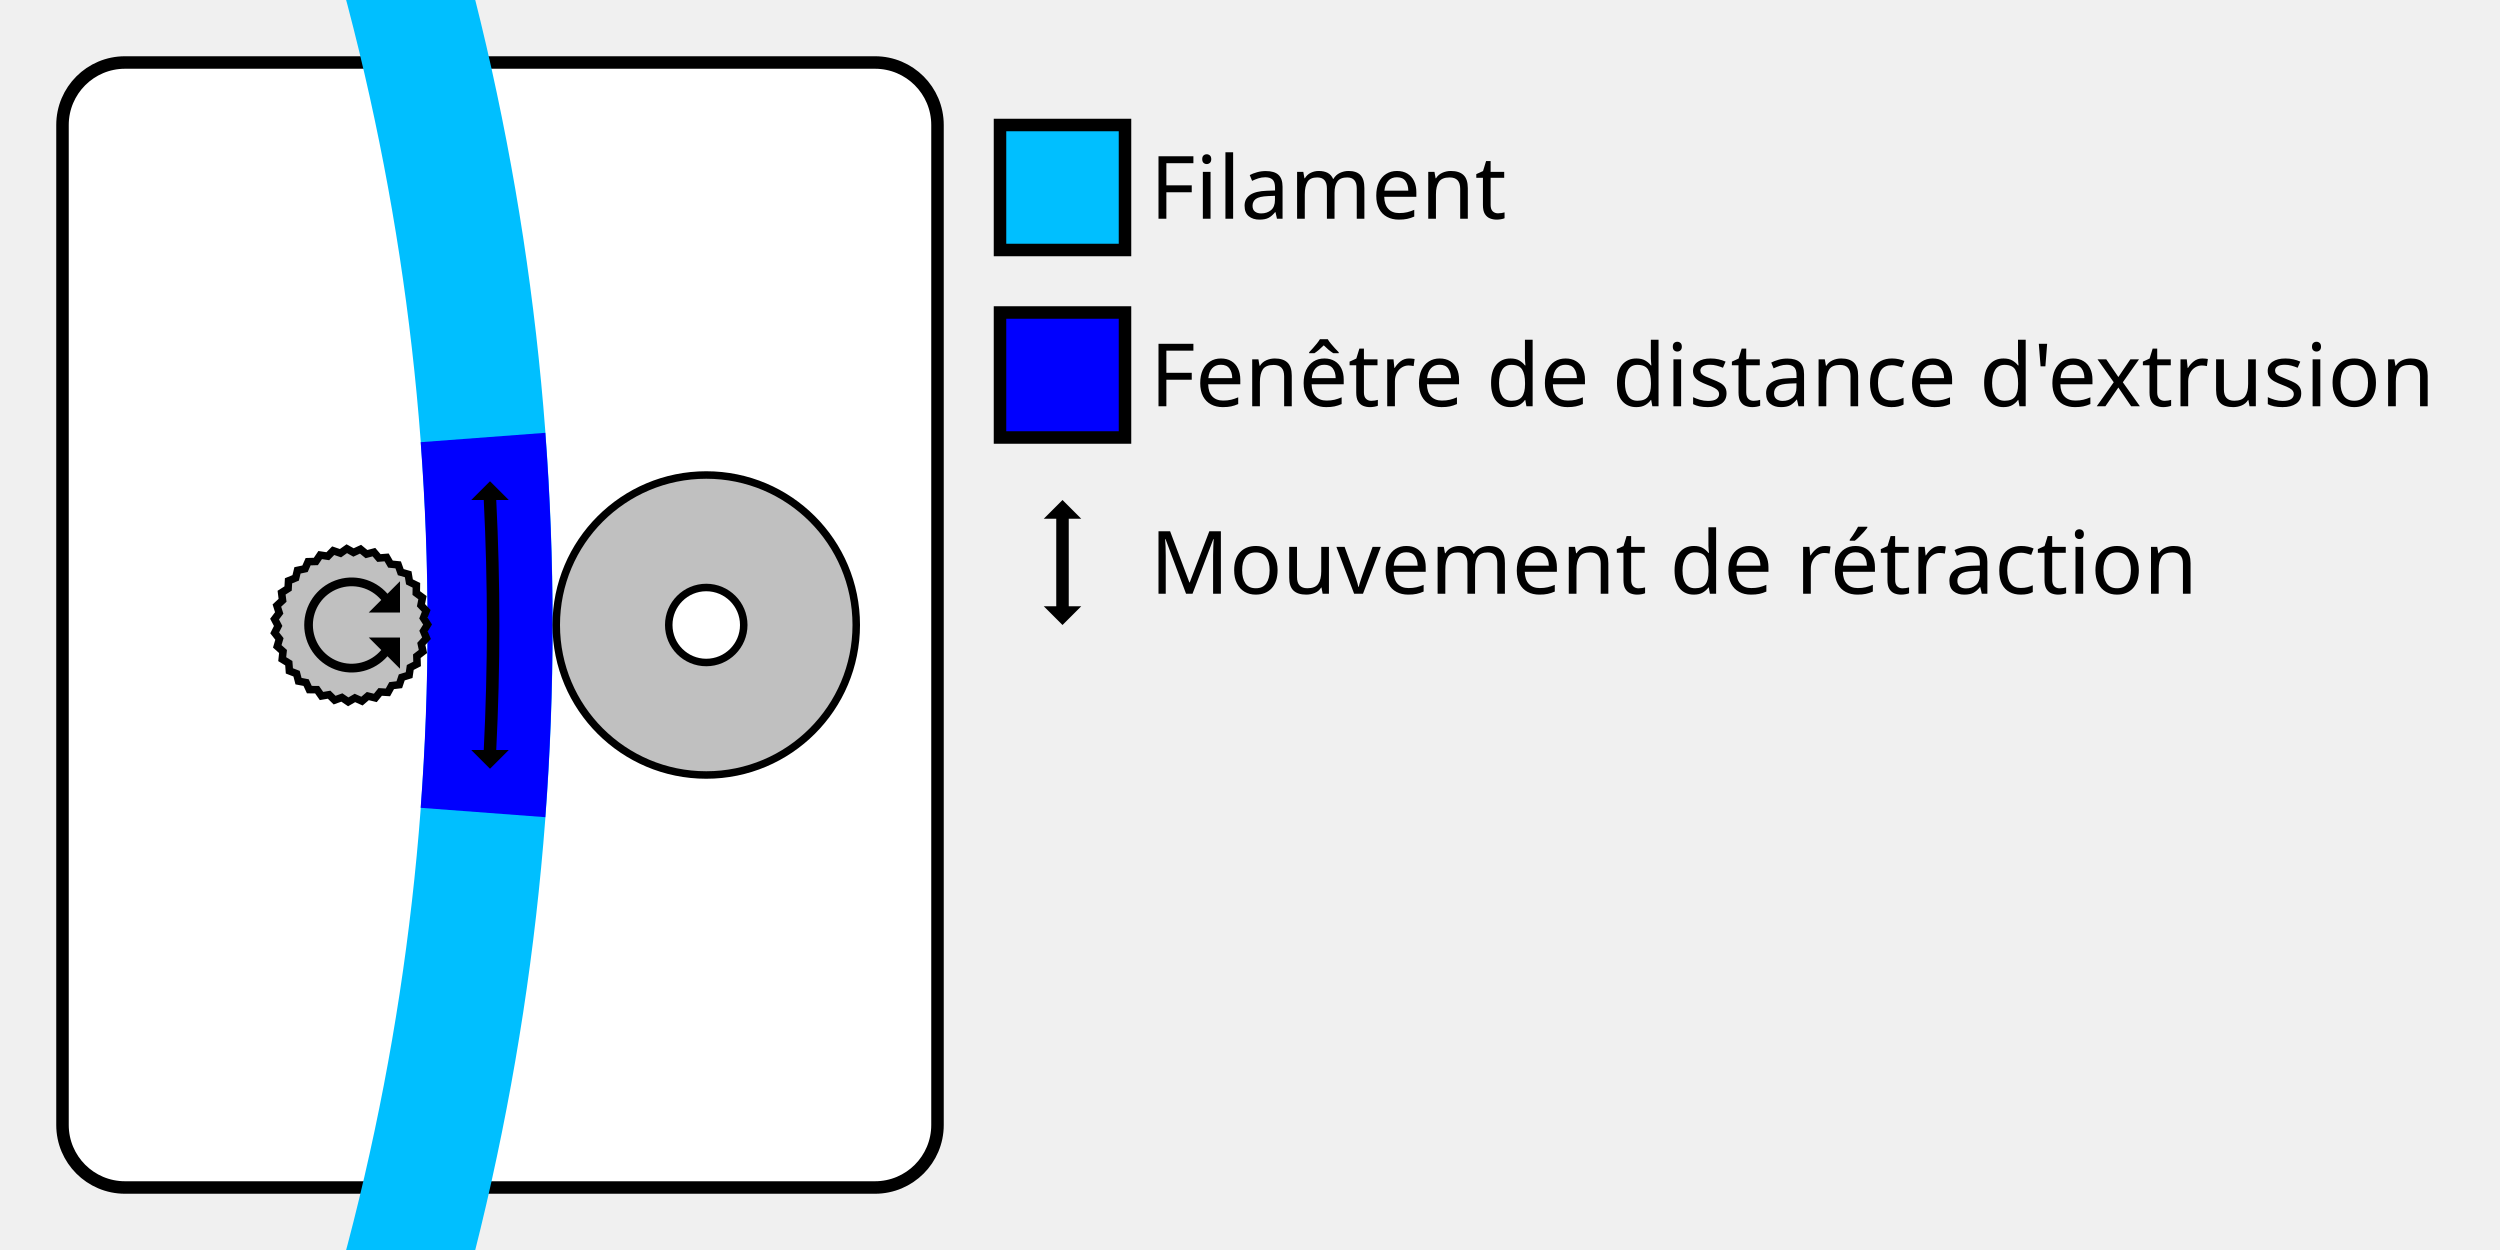
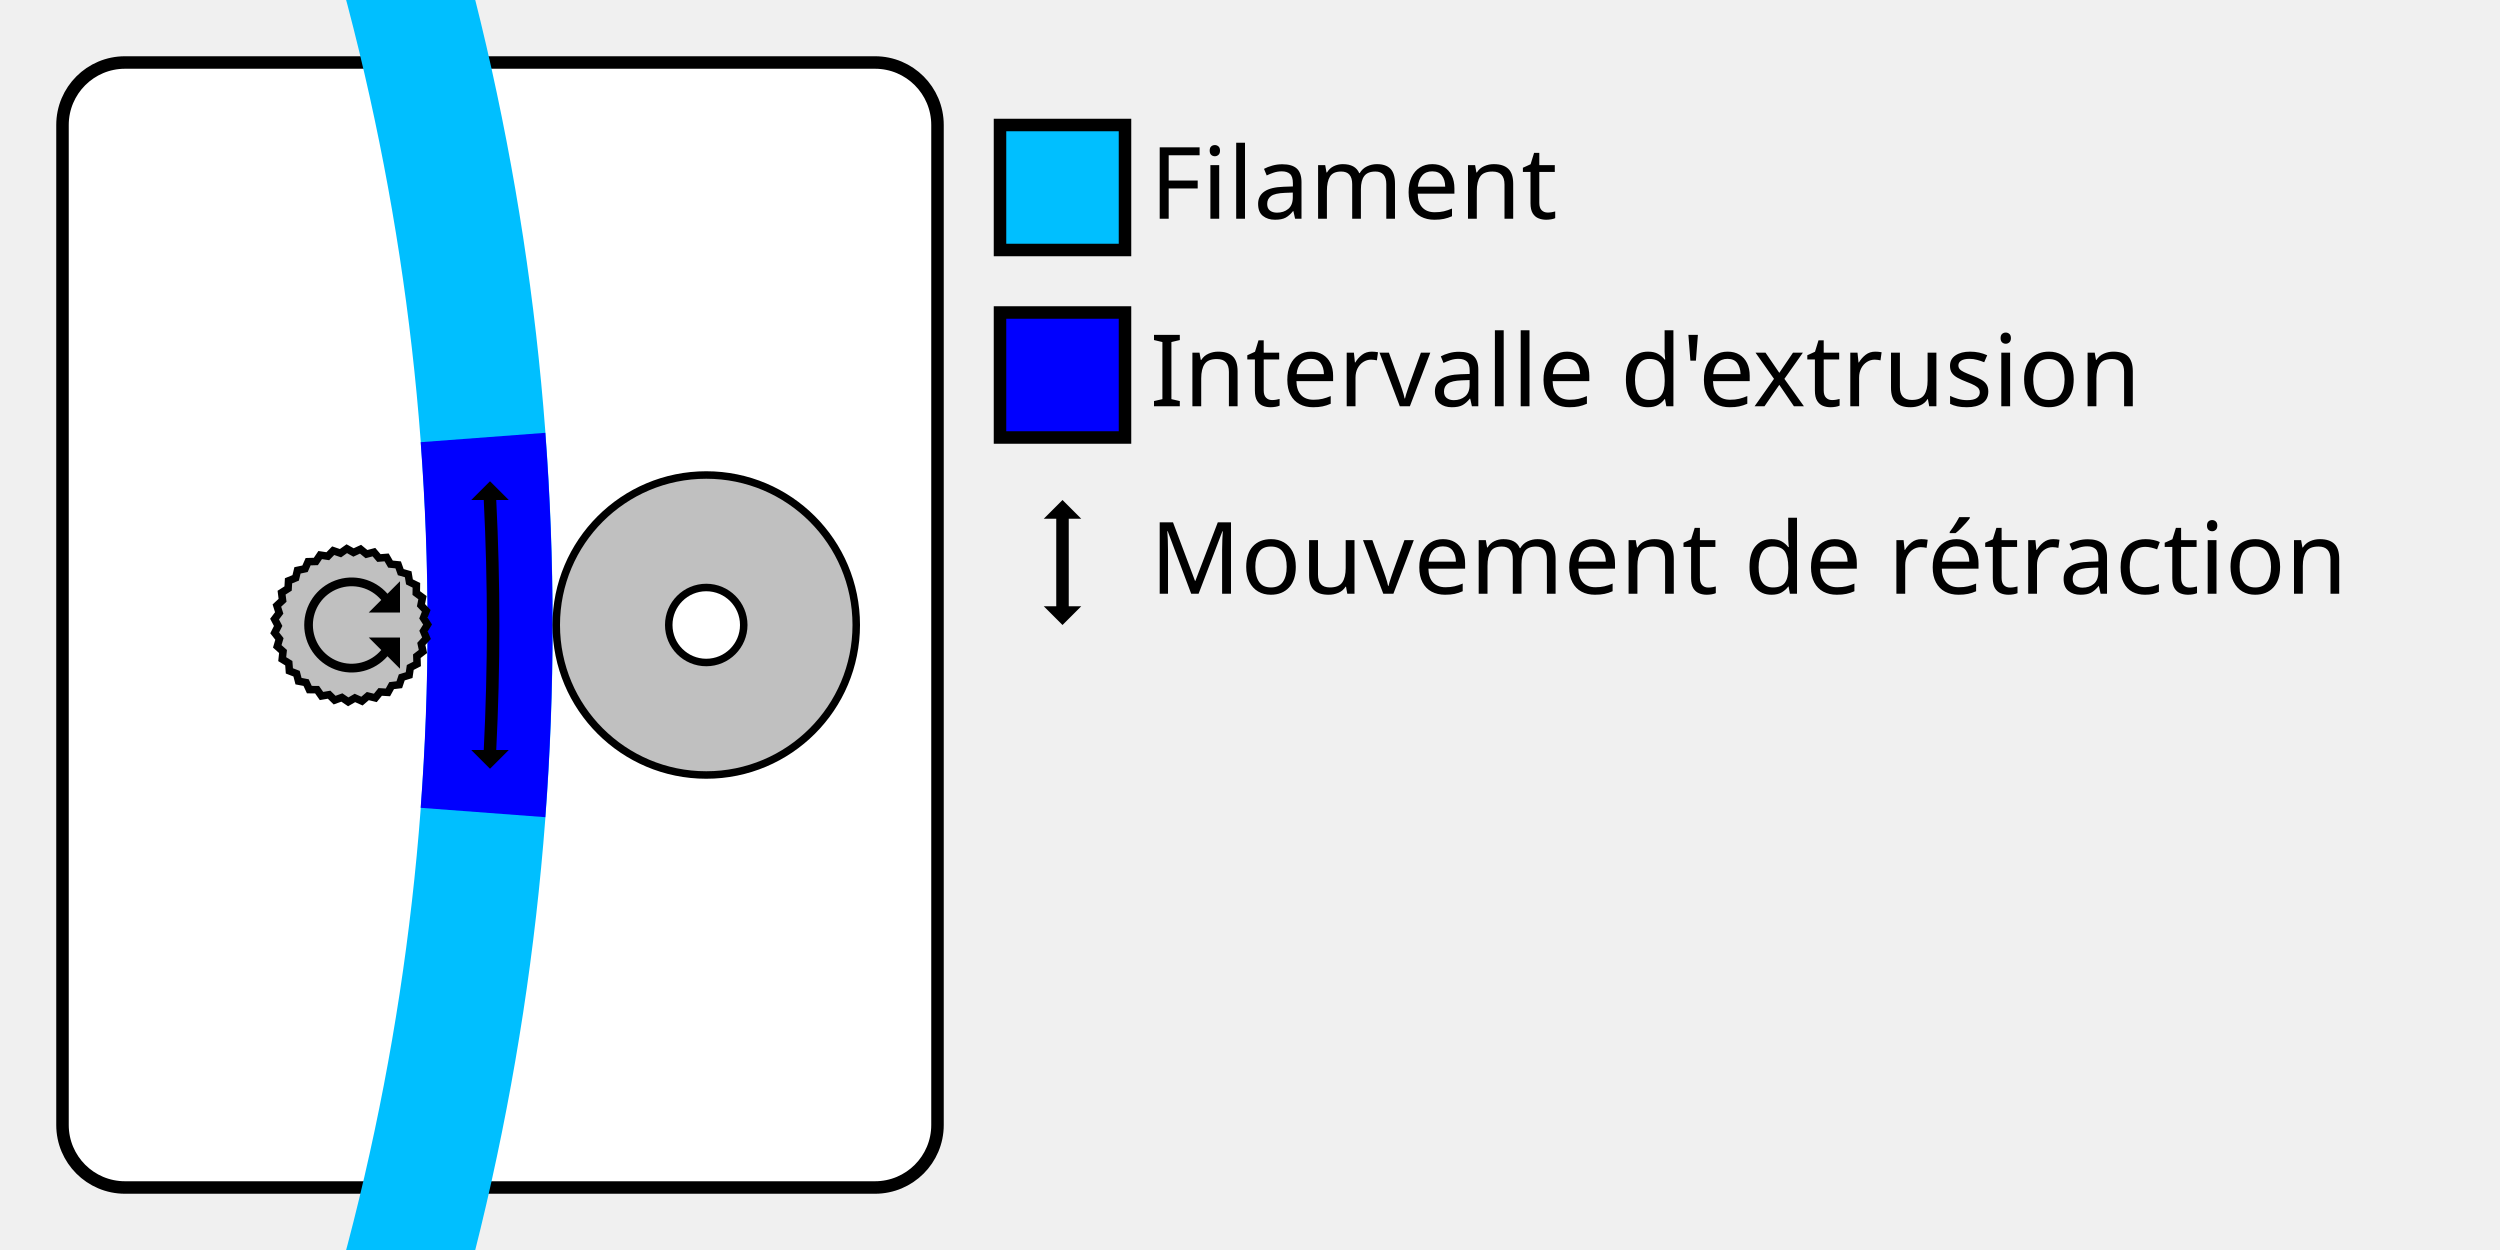
<svg xmlns="http://www.w3.org/2000/svg" width="2000" height="1000">
  <rect x="50" y="50" width="700" height="900" rx="50" ry="50" fill="white" stroke="black" stroke-width="10" />
  <g stroke-width="100" fill="none">
    <path d="M300,-100 a2000,2000 0 0 1 0,1200" stroke="deepskyblue" />
    <path d="M386.4,350 a2000,2000 0 0 1 0,300" stroke="blue" />
  </g>
  <g fill="silver" stroke="black" stroke-width="6">
    <circle cx="565" cy="500" r="120" />
    <circle cx="565" cy="500" r="30" fill="white" />
    <path d="m342.07,499.61 -3.25,5.25 2.37,5.7 -4.14,4.59 1.31,6.04 -4.89,3.78 0.21,6.17 -5.48,2.84 -0.89,6.11 -5.9,1.82 -1.97,5.86 -6.13,0.73 -2.98,5.41 -6.17,-0.37 -3.9,4.79 -6,-1.47 -4.69,4.02 -5.64,-2.52 -5.33,3.11 -5.1,-3.48 -5.81,2.11 -4.4,-4.34 -6.09,1.04 -3.55,-5.05 -6.18,-0.06 -2.59,-5.61 -6.07,-1.16 -1.55,-5.98 -5.76,-2.23 -0.46,-6.16 -5.27,-3.22 0.65,-6.14 -4.61,-4.11 1.74,-5.93 -3.8,-4.87 2.77,-5.52 -2.87,-5.47 3.71,-4.94 -1.85,-5.89 4.53,-4.2 -0.77,-6.13 5.21,-3.32 0.34,-6.17 5.72,-2.34 1.44,-6.01 6.04,-1.28 2.49,-5.66 6.17,-0.18 3.46,-5.12 6.11,0.92 4.31,-4.42 5.84,2 5.03,-3.58 5.39,3.01 5.59,-2.62 4.77,3.93 5.97,-1.58 3.99,4.71 6.16,-0.49 3.09,5.35 6.15,0.62 2.08,5.82 5.94,1.7 1.01,6.09 5.54,2.74 -0.1,6.18 4.96,3.68 -1.2,6.06 4.22,4.51 -2.26,5.75 Z" />
  </g>
  <path d="M320,490 v-25 l-10,10 a38,38 0 1 0 0,50 l10,10 v-25 h-25 l10,10 a31,31 0 1 1 0,-40 l-10,10 z" />
  <path d="M387,400 h-10 l15,-15 l15,15 h-10 a2000,2000 0 0 1 0,200 h10 l-15,15 l-15,-15 h10 a2000,2000 0 0 0 0,-200" />
  <g stroke="black" stroke-width="10">
    <rect x="800" y="100" width="100" height="100" fill="deepskyblue" />
    <rect x="800" y="250" width="100" height="100" fill="blue" />
  </g>
  <path d="M850,400 l15,15 h-10 v70 h10 l-15,15 l-15,-15 h10 v-70 h-10 z" />
-   <g font-family="sans-serif" font-size="70px">
+   <g font-family="sans-serif" font-size="80px">
    <text x="920" y="175">Filament</text>
-     <text x="920" y="325">Fenêtre de distance d'extrusion</text>
+     <text x="920" y="325">Intervalle d'extrusion</text>
    <text x="920" y="475">Mouvement de rétraction</text>
  </g>
</svg>
